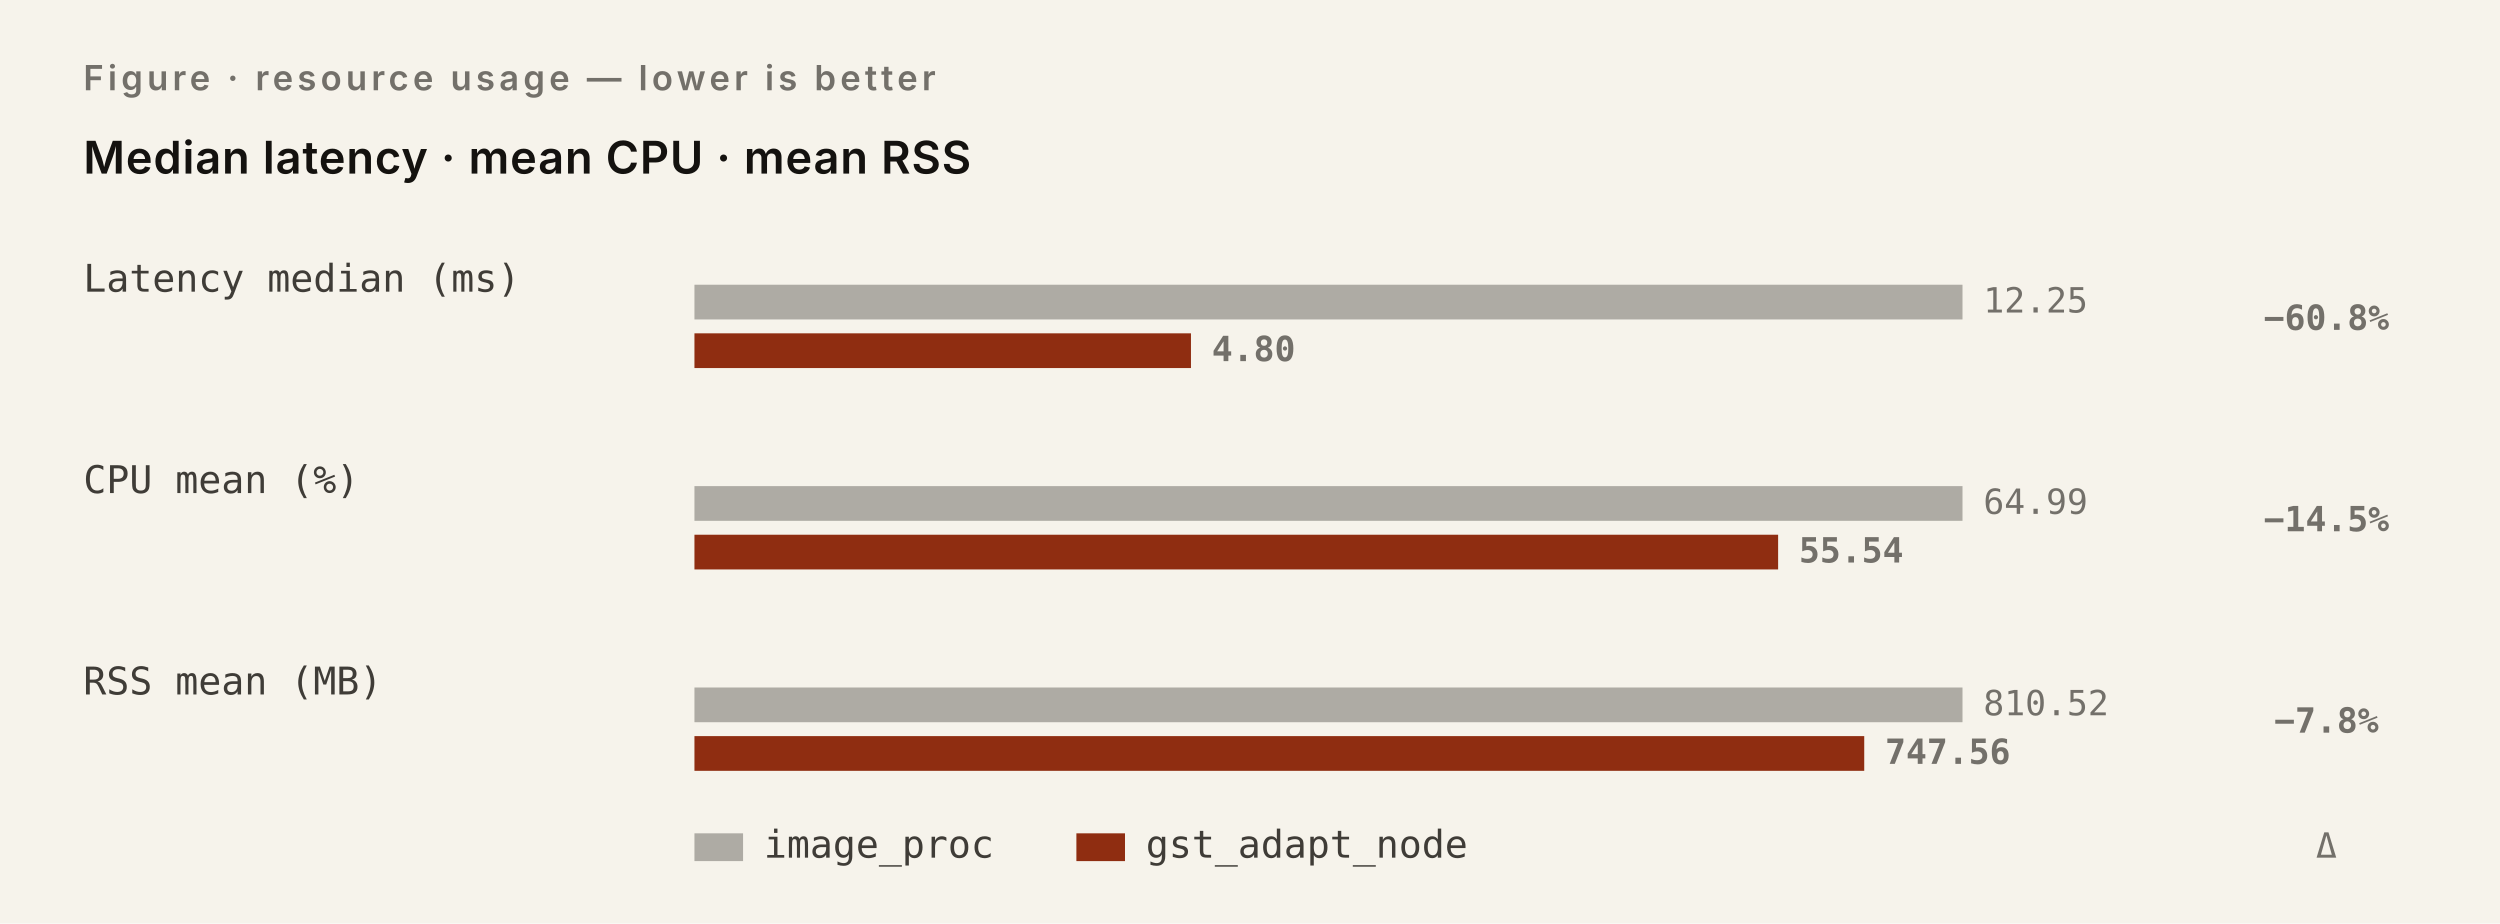
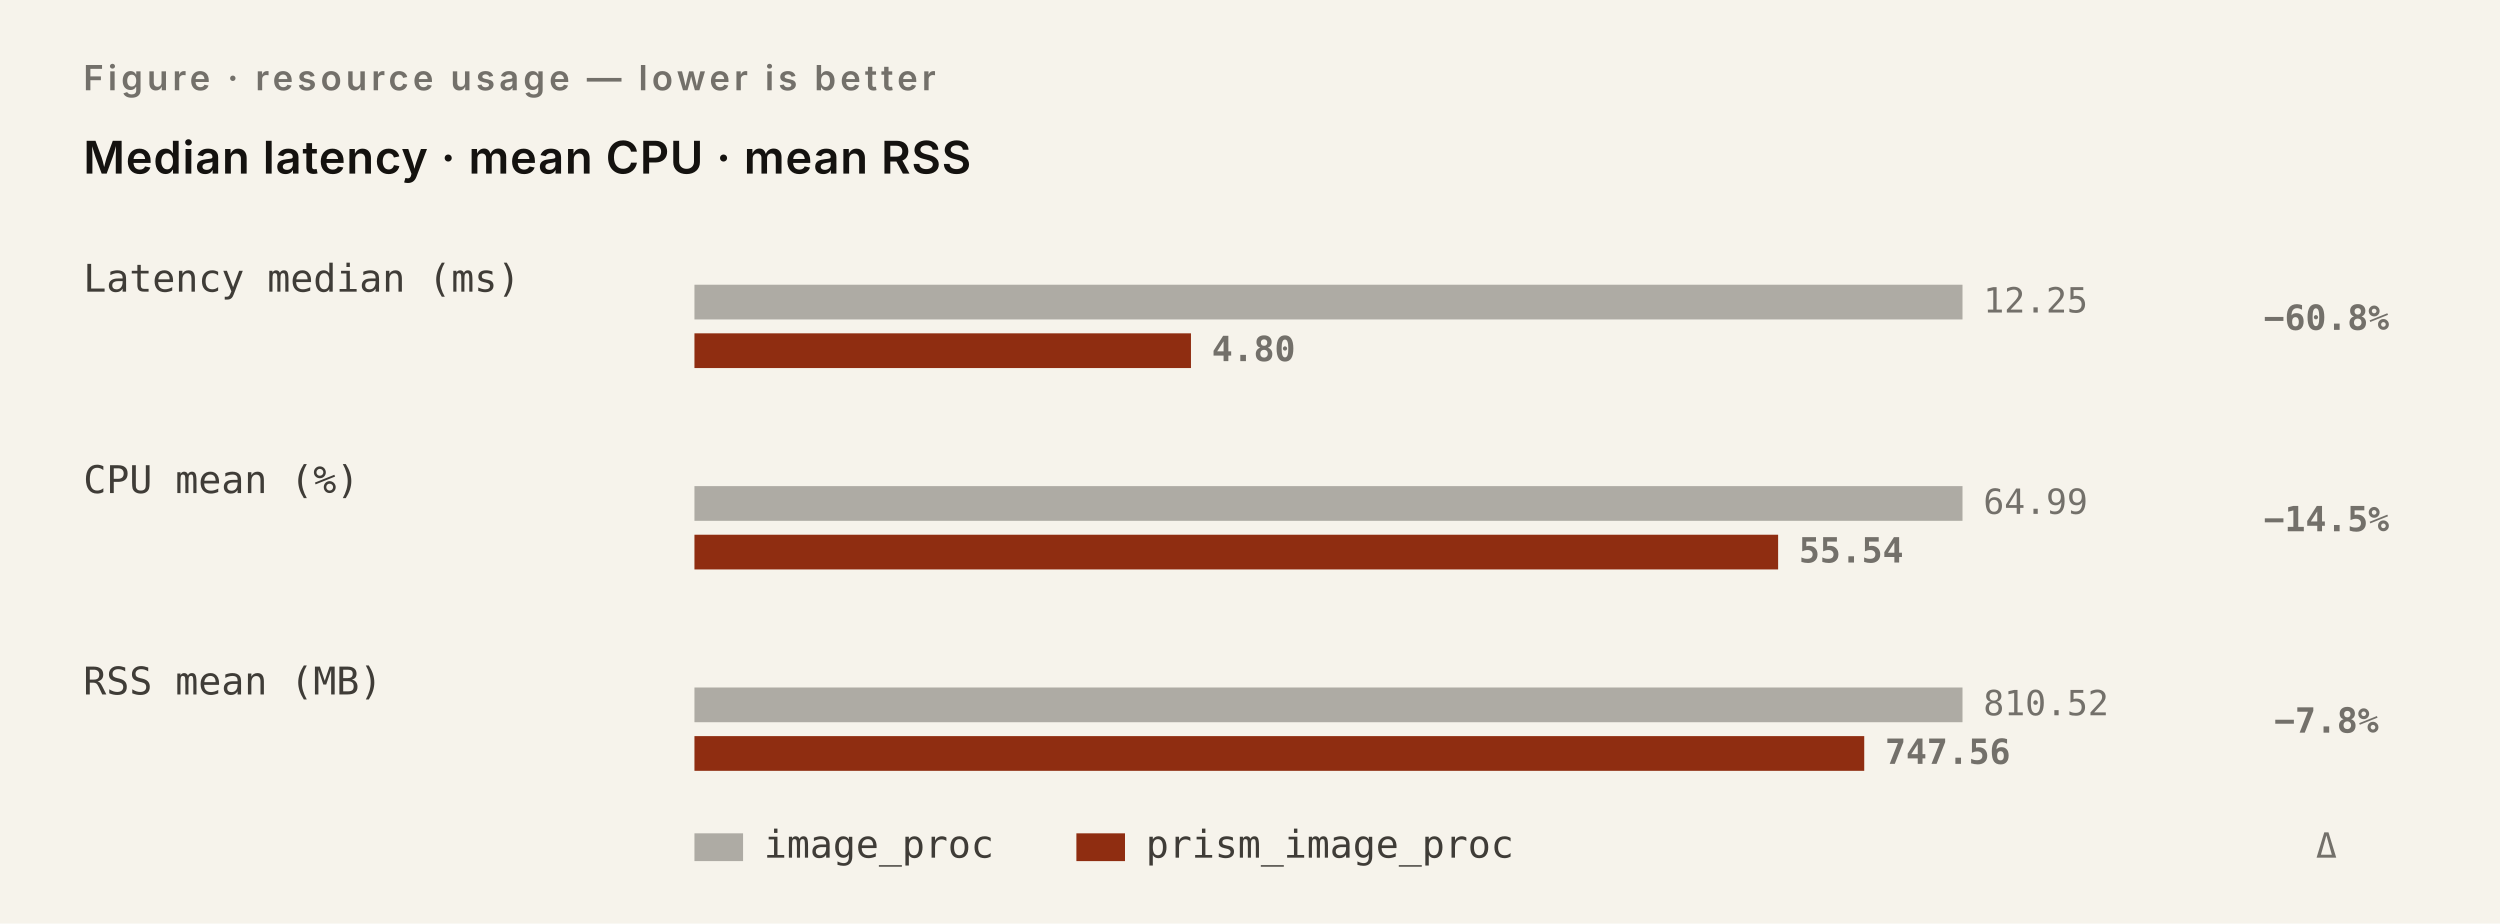
<svg xmlns="http://www.w3.org/2000/svg" viewBox="0 0 720 266" role="img" aria-label="Resource comparison" style="max-width:100%;height:auto;background:#F6F3EB;display:block">
  <style>text{font-family:-apple-system, ui-sans-serif, system-ui, "IBM Plex Sans", sans-serif;fill:#3F3C37}.ti{font-size:13px;font-weight:600;fill:#14120F;letter-spacing:.02em}.tk{fill:#73706A;font-size:10px;font-family:"IBM Plex Mono", ui-monospace, SFMono-Regular, monospace;font-variant-numeric:tabular-nums}.ax{fill:#73706A;font-size:10px;letter-spacing:.08em;text-transform:uppercase}.lg{font-size:11px;fill:#3F3C37;font-family:"IBM Plex Mono", ui-monospace, SFMono-Regular, monospace}.kicker{font-size:10px;font-weight:600;letter-spacing:.12em;text-transform:uppercase;fill:#73706A}</style>
  <rect x="0" y="0" width="720" height="266" fill="#F6F3EB" />
  <text x="24" y="26" class="kicker">Figure · resource usage — lower is better</text>
  <text x="24" y="50" class="ti">Median latency · mean CPU · mean RSS</text>
  <text x="24" y="84" class="lg" fill="#3F3C37">Latency median (ms)</text>
  <rect x="200" y="82" width="365.2" height="10" fill="#73706A" opacity="0.55" />
  <text class="tk" x="571.2" y="90" fill="#3F3C37">12.25</text>
  <rect x="200" y="96" width="143.0" height="10" fill="#8F2D11" />
  <text class="tk" x="349.0" y="104" fill="#8F2D11" font-weight="600">4.80</text>
  <text class="tk" x="670" y="95" text-anchor="middle" fill="#8F2D11" font-weight="600">−60.8%</text>
  <text x="24" y="142" class="lg" fill="#3F3C37">CPU mean (%)</text>
  <rect x="200" y="140" width="365.2" height="10" fill="#73706A" opacity="0.55" />
  <text class="tk" x="571.2" y="148" fill="#3F3C37">64.99</text>
  <rect x="200" y="154" width="312.1" height="10" fill="#8F2D11" />
  <text class="tk" x="518.1" y="162" fill="#8F2D11" font-weight="600">55.54</text>
  <text class="tk" x="670" y="153" text-anchor="middle" fill="#8F2D11" font-weight="600">−14.5%</text>
  <text x="24" y="200" class="lg" fill="#3F3C37">RSS mean (MB)</text>
  <rect x="200" y="198" width="365.2" height="10" fill="#73706A" opacity="0.55" />
  <text class="tk" x="571.2" y="206" fill="#3F3C37">810.52</text>
  <rect x="200" y="212" width="336.9" height="10" fill="#8F2D11" />
  <text class="tk" x="542.9" y="220" fill="#8F2D11" font-weight="600">747.56</text>
  <text class="tk" x="670" y="211" text-anchor="middle" fill="#8F2D11" font-weight="600">−7.8%</text>
  <rect x="200" y="240" width="14" height="8" fill="#73706A" opacity="0.55" />
  <text class="lg" x="220" y="247">image_proc</text>
  <rect x="310" y="240" width="14" height="8" fill="#8F2D11" />
-   <text class="lg" x="330" y="247">gst_adapt_node</text>
+   <text class="lg" x="330" y="247">prism_image_proc</text>
  <text class="tk" x="670" y="247" text-anchor="middle">Δ</text>
</svg>
